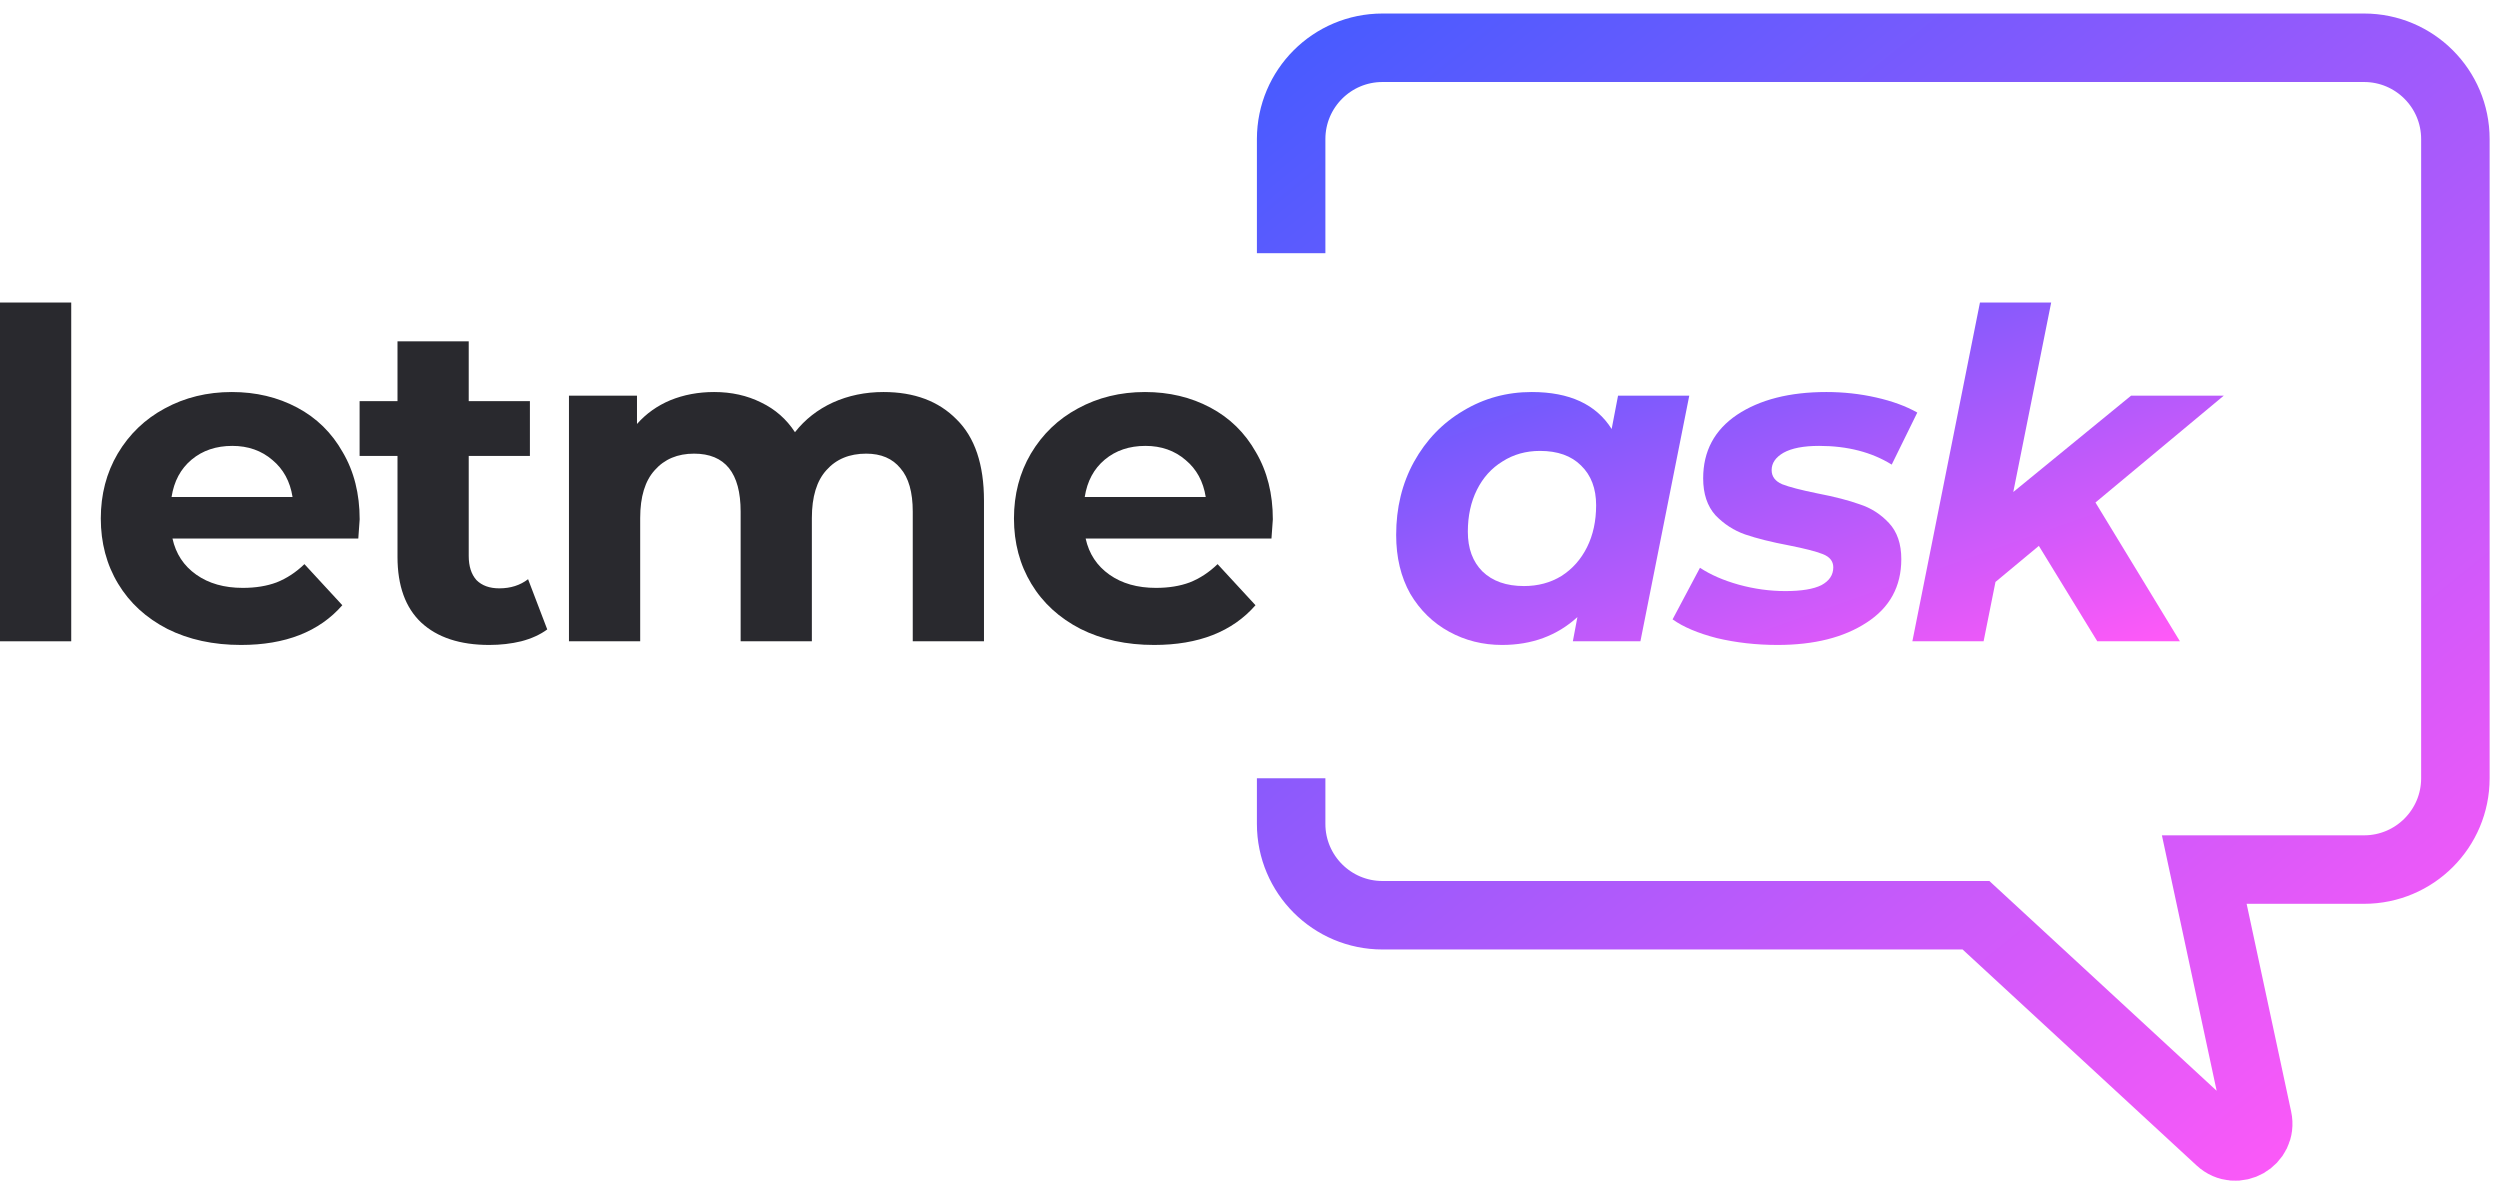
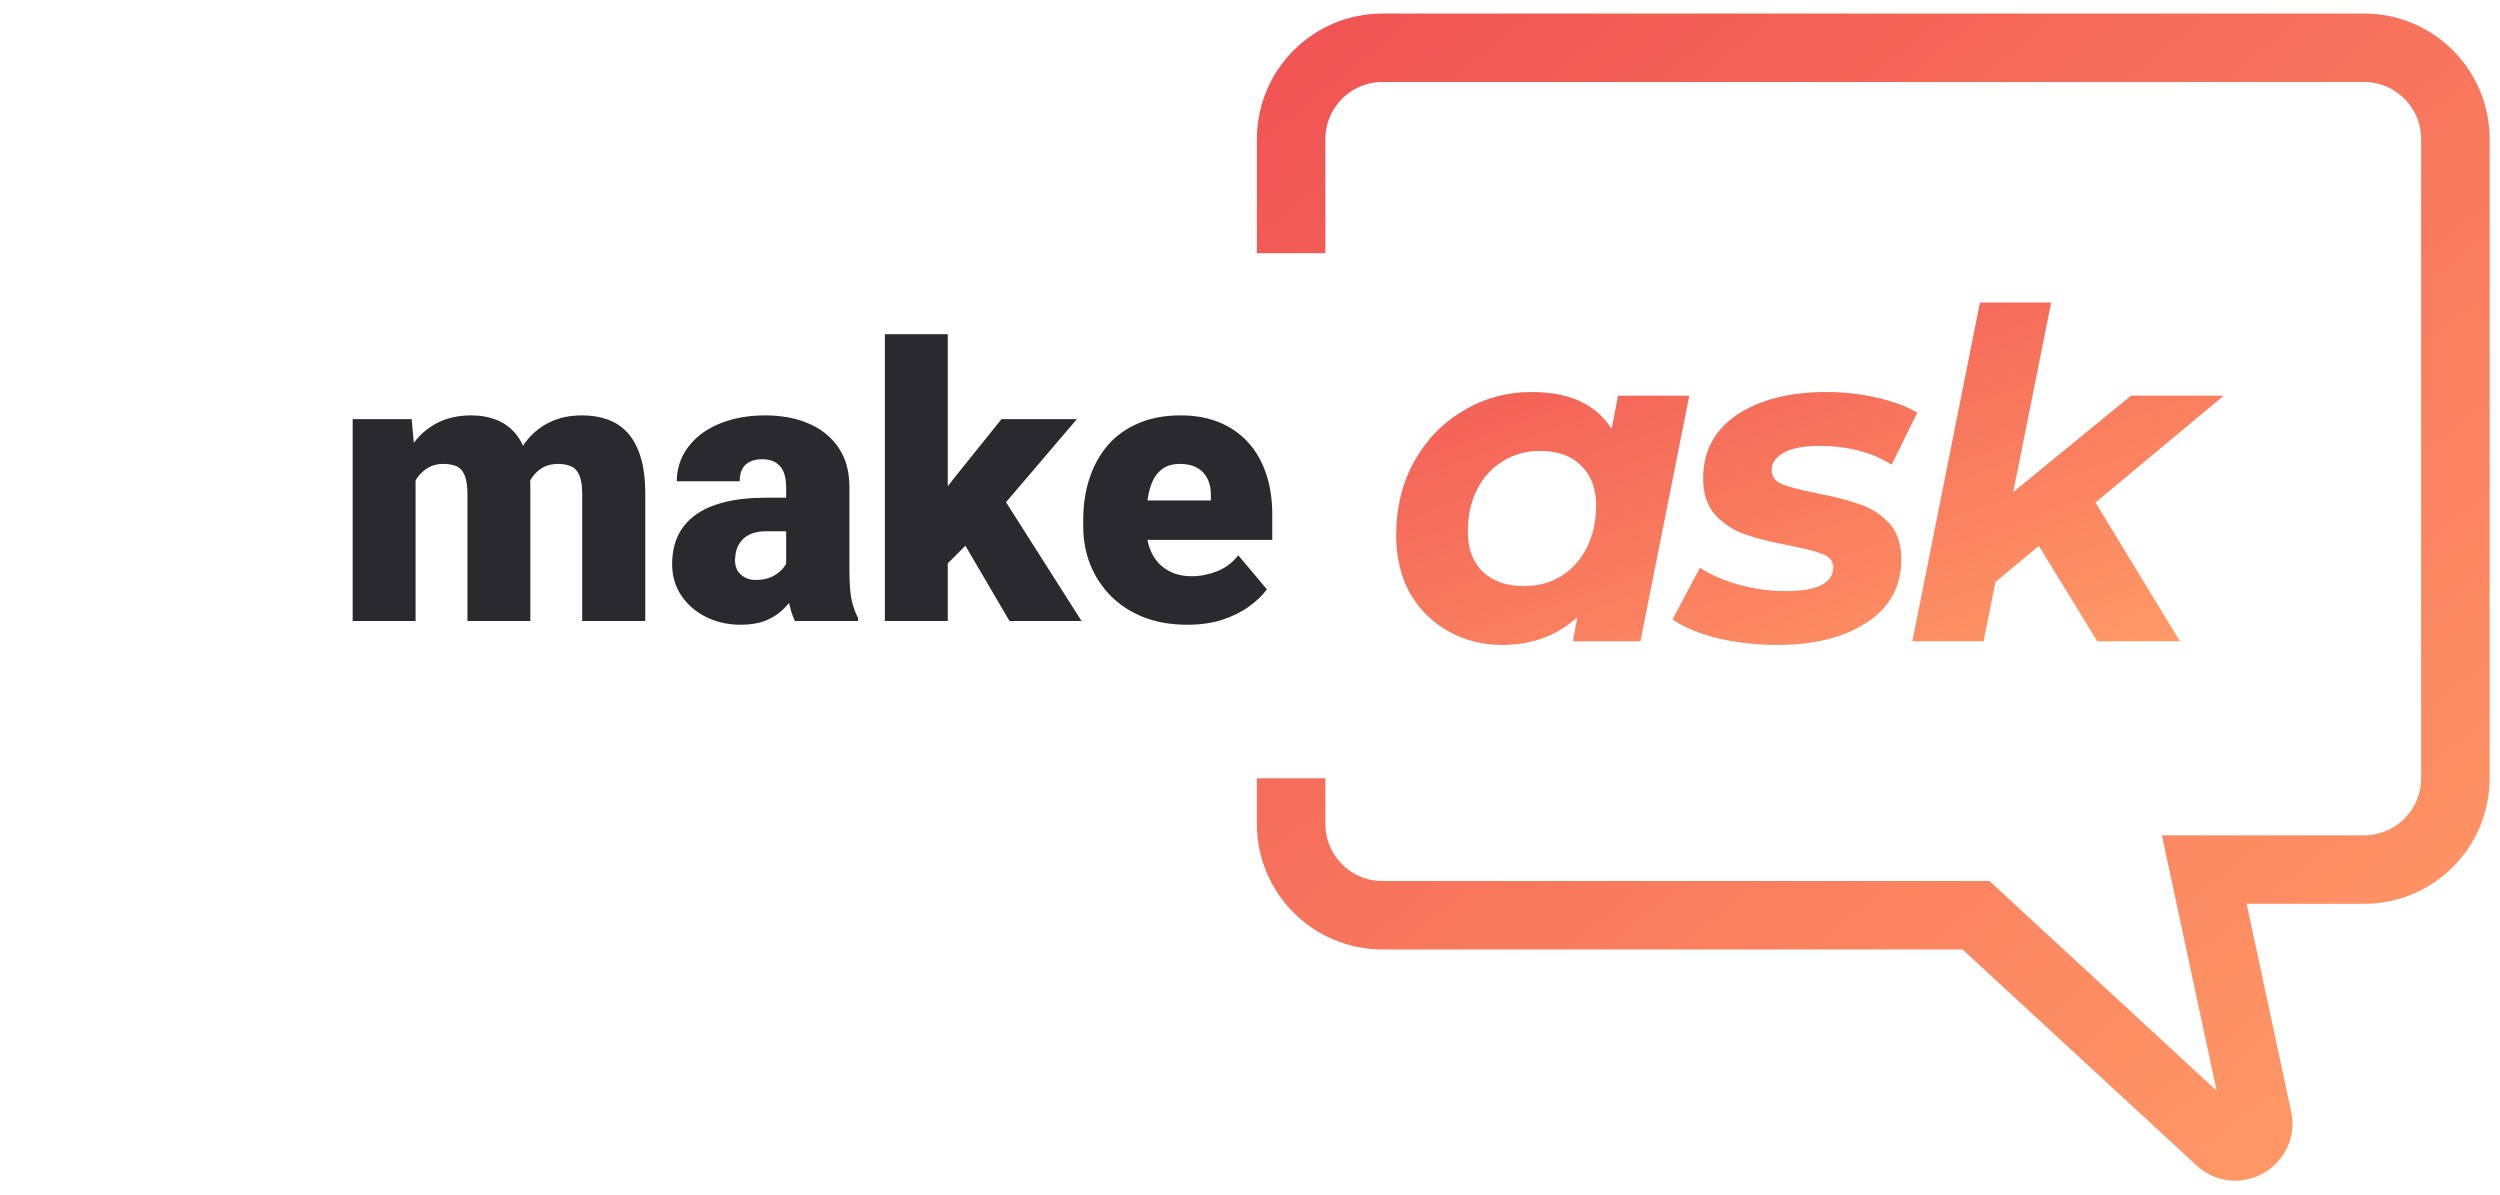
<svg xmlns="http://www.w3.org/2000/svg" width="157" height="75" viewBox="0 0 157 75" fill="none">
-   <path d="M0 18.999H4.473V40.273H0V18.999Z" fill="#29292E" />
-   <path d="M22.587 32.618C22.587 32.675 22.558 33.077 22.501 33.822H10.832C11.042 34.778 11.539 35.533 12.323 36.087C13.106 36.642 14.081 36.919 15.247 36.919C16.05 36.919 16.757 36.804 17.369 36.575C18 36.326 18.583 35.944 19.118 35.428L21.498 38.008C20.045 39.671 17.923 40.503 15.133 40.503C13.393 40.503 11.854 40.168 10.516 39.499C9.178 38.811 8.146 37.865 7.42 36.661C6.693 35.457 6.33 34.09 6.33 32.561C6.33 31.051 6.684 29.694 7.391 28.489C8.117 27.266 9.102 26.32 10.344 25.651C11.606 24.963 13.011 24.619 14.559 24.619C16.069 24.619 17.436 24.944 18.659 25.593C19.883 26.243 20.838 27.18 21.526 28.403C22.234 29.608 22.587 31.012 22.587 32.618ZM14.588 28.002C13.575 28.002 12.724 28.289 12.036 28.862C11.348 29.436 10.927 30.219 10.774 31.213H18.372C18.22 30.238 17.799 29.464 17.111 28.891C16.423 28.298 15.582 28.002 14.588 28.002Z" fill="#29292E" />
-   <path d="M34.367 39.528C33.928 39.853 33.383 40.102 32.733 40.273C32.102 40.426 31.433 40.503 30.726 40.503C28.891 40.503 27.467 40.035 26.454 39.098C25.46 38.161 24.963 36.785 24.963 34.969V28.633H22.583V25.192H24.963V21.436H29.436V25.192H33.278V28.633H29.436V34.912C29.436 35.562 29.598 36.068 29.923 36.431C30.267 36.776 30.745 36.948 31.357 36.948C32.064 36.948 32.666 36.756 33.163 36.374L34.367 39.528Z" fill="#29292E" />
-   <path d="M55.486 24.619C57.417 24.619 58.946 25.192 60.074 26.339C61.221 27.467 61.794 29.168 61.794 31.443V40.273H57.321V32.131C57.321 30.907 57.063 29.999 56.547 29.407C56.05 28.795 55.333 28.489 54.397 28.489C53.345 28.489 52.514 28.833 51.902 29.522C51.291 30.191 50.985 31.194 50.985 32.532V40.273H46.512V32.131C46.512 29.703 45.537 28.489 43.587 28.489C42.555 28.489 41.733 28.833 41.122 29.522C40.51 30.191 40.204 31.194 40.204 32.532V40.273H35.731V24.848H40.003V26.626C40.577 25.976 41.275 25.479 42.096 25.135C42.938 24.791 43.855 24.619 44.849 24.619C45.938 24.619 46.923 24.838 47.802 25.278C48.681 25.699 49.389 26.32 49.924 27.142C50.555 26.339 51.348 25.718 52.304 25.278C53.279 24.838 54.339 24.619 55.486 24.619Z" fill="#29292E" />
-   <path d="M79.934 32.618C79.934 32.675 79.906 33.077 79.848 33.822H68.179C68.389 34.778 68.886 35.533 69.67 36.087C70.454 36.642 71.428 36.919 72.594 36.919C73.397 36.919 74.104 36.804 74.716 36.575C75.347 36.326 75.93 35.944 76.465 35.428L78.845 38.008C77.392 39.671 75.27 40.503 72.48 40.503C70.74 40.503 69.201 40.168 67.864 39.499C66.525 38.811 65.493 37.865 64.767 36.661C64.041 35.457 63.677 34.09 63.677 32.561C63.677 31.051 64.031 29.694 64.738 28.489C65.465 27.266 66.449 26.32 67.692 25.651C68.953 24.963 70.358 24.619 71.906 24.619C73.416 24.619 74.783 24.944 76.006 25.593C77.23 26.243 78.185 27.18 78.874 28.403C79.581 29.608 79.934 31.012 79.934 32.618ZM71.935 28.002C70.922 28.002 70.071 28.289 69.383 28.862C68.695 29.436 68.275 30.219 68.121 31.213H75.72C75.567 30.238 75.146 29.464 74.458 28.891C73.77 28.298 72.929 28.002 71.935 28.002Z" fill="#29292E" />
-   <path d="M106.086 24.848L103.018 40.273H98.775L99.061 38.754C97.781 39.92 96.204 40.503 94.331 40.503C93.126 40.503 92.018 40.226 91.005 39.671C89.992 39.117 89.179 38.324 88.567 37.292C87.975 36.24 87.679 35.007 87.679 33.593C87.679 31.892 88.051 30.363 88.797 29.006C89.561 27.629 90.594 26.559 91.894 25.794C93.193 25.011 94.627 24.619 96.194 24.619C98.564 24.619 100.237 25.393 101.212 26.941L101.613 24.848H106.086ZM95.707 36.804C96.586 36.804 97.37 36.594 98.058 36.173C98.746 35.734 99.281 35.132 99.664 34.367C100.046 33.602 100.237 32.723 100.237 31.729C100.237 30.678 99.922 29.846 99.291 29.235C98.679 28.623 97.819 28.317 96.71 28.317C95.831 28.317 95.047 28.537 94.359 28.977C93.671 29.397 93.136 29.99 92.754 30.754C92.371 31.519 92.18 32.398 92.18 33.392C92.18 34.444 92.486 35.275 93.098 35.887C93.728 36.498 94.598 36.804 95.707 36.804Z" fill="url(#paint0_linear)" />
-   <path d="M111.632 40.503C110.294 40.503 109.023 40.359 107.819 40.073C106.634 39.767 105.707 39.375 105.038 38.897L106.758 35.657C107.427 36.097 108.239 36.451 109.195 36.718C110.17 36.986 111.145 37.12 112.119 37.12C113.133 37.12 113.888 36.995 114.385 36.747C114.882 36.479 115.13 36.106 115.13 35.629C115.13 35.246 114.91 34.969 114.471 34.797C114.031 34.625 113.324 34.444 112.349 34.252C111.24 34.042 110.323 33.813 109.596 33.564C108.889 33.316 108.268 32.914 107.733 32.36C107.217 31.787 106.959 31.012 106.959 30.038C106.959 28.336 107.666 27.008 109.08 26.052C110.514 25.096 112.387 24.619 114.7 24.619C115.77 24.619 116.812 24.733 117.825 24.963C118.838 25.192 119.698 25.508 120.406 25.909L118.8 29.177C117.538 28.394 116.019 28.002 114.241 28.002C113.266 28.002 112.521 28.145 112.005 28.432C111.508 28.719 111.259 29.082 111.259 29.522C111.259 29.923 111.479 30.219 111.919 30.41C112.358 30.582 113.094 30.774 114.127 30.984C115.216 31.194 116.105 31.424 116.793 31.672C117.5 31.901 118.112 32.293 118.628 32.847C119.144 33.402 119.402 34.157 119.402 35.113C119.402 36.833 118.676 38.161 117.223 39.098C115.79 40.035 113.926 40.503 111.632 40.503Z" fill="url(#paint1_linear)" />
-   <path d="M131.595 31.557L136.899 40.273H131.71L128.04 34.281L125.316 36.546L124.57 40.273H120.097L124.341 18.999H128.814L126.434 30.898L133.831 24.848H139.652L131.595 31.557Z" fill="url(#paint2_linear)" />
-   <path d="M81.084 15.902V8.734C81.084 5.567 83.652 3 86.819 3H148.463C151.63 3 154.198 5.567 154.198 8.734V48.875C154.198 52.042 151.63 54.609 148.463 54.609H138.428L141.782 70.26C142.075 71.628 140.436 72.563 139.408 71.614L124.092 57.477H86.819C83.652 57.477 81.084 54.909 81.084 51.742V48.875" stroke="url(#paint3_linear)" stroke-width="4.301" />
+   <path d="M26.098 29.004V39H22.148V26.32H25.852L26.098 29.004ZM25.617 32.227L24.715 32.25C24.715 31.359 24.82 30.539 25.031 29.789C25.242 29.039 25.555 28.387 25.969 27.832C26.383 27.277 26.891 26.848 27.492 26.543C28.102 26.238 28.805 26.086 29.602 26.086C30.156 26.086 30.66 26.172 31.113 26.344C31.566 26.508 31.957 26.77 32.285 27.129C32.613 27.48 32.863 27.941 33.035 28.512C33.215 29.074 33.305 29.75 33.305 30.539V39H29.355V31.043C29.355 30.504 29.293 30.098 29.168 29.824C29.051 29.551 28.879 29.367 28.652 29.273C28.426 29.18 28.148 29.133 27.82 29.133C27.477 29.133 27.168 29.211 26.895 29.367C26.621 29.523 26.387 29.742 26.191 30.023C26.004 30.297 25.859 30.621 25.758 30.996C25.664 31.371 25.617 31.781 25.617 32.227ZM32.859 32.227L31.758 32.25C31.758 31.359 31.855 30.539 32.051 29.789C32.254 29.039 32.555 28.387 32.953 27.832C33.359 27.277 33.863 26.848 34.465 26.543C35.066 26.238 35.766 26.086 36.562 26.086C37.141 26.086 37.672 26.172 38.156 26.344C38.641 26.516 39.059 26.793 39.41 27.176C39.762 27.559 40.035 28.066 40.23 28.699C40.426 29.324 40.523 30.098 40.523 31.02V39H36.562V31.02C36.562 30.496 36.5 30.102 36.375 29.836C36.258 29.562 36.086 29.379 35.859 29.285C35.633 29.184 35.363 29.133 35.051 29.133C34.676 29.133 34.352 29.211 34.078 29.367C33.805 29.523 33.574 29.742 33.387 30.023C33.207 30.297 33.074 30.621 32.988 30.996C32.902 31.371 32.859 31.781 32.859 32.227ZM49.371 35.812V30.586C49.371 30.227 49.32 29.918 49.219 29.66C49.117 29.402 48.957 29.203 48.738 29.062C48.52 28.914 48.227 28.84 47.859 28.84C47.562 28.84 47.309 28.891 47.098 28.992C46.887 29.094 46.727 29.246 46.617 29.449C46.508 29.652 46.453 29.91 46.453 30.223H42.504C42.504 29.637 42.633 29.094 42.891 28.594C43.156 28.086 43.531 27.645 44.016 27.27C44.508 26.895 45.094 26.605 45.773 26.402C46.461 26.191 47.227 26.086 48.07 26.086C49.078 26.086 49.977 26.254 50.766 26.59C51.562 26.926 52.191 27.43 52.652 28.102C53.113 28.766 53.344 29.602 53.344 30.609V35.801C53.344 36.629 53.391 37.258 53.484 37.688C53.578 38.109 53.711 38.48 53.883 38.801V39H49.922C49.734 38.609 49.594 38.133 49.5 37.57C49.414 37 49.371 36.414 49.371 35.812ZM49.852 31.254L49.875 33.363H48.129C47.762 33.363 47.449 33.414 47.191 33.516C46.941 33.617 46.738 33.758 46.582 33.938C46.434 34.109 46.324 34.305 46.254 34.523C46.191 34.742 46.16 34.973 46.16 35.215C46.16 35.449 46.215 35.66 46.324 35.848C46.441 36.027 46.598 36.168 46.793 36.27C46.988 36.371 47.207 36.422 47.449 36.422C47.887 36.422 48.258 36.34 48.562 36.176C48.875 36.004 49.113 35.797 49.277 35.555C49.441 35.312 49.523 35.086 49.523 34.875L50.391 36.492C50.234 36.805 50.055 37.121 49.852 37.441C49.656 37.762 49.41 38.059 49.113 38.332C48.824 38.598 48.469 38.816 48.047 38.988C47.625 39.152 47.113 39.234 46.512 39.234C45.73 39.234 45.012 39.074 44.355 38.754C43.707 38.434 43.188 37.988 42.797 37.418C42.406 36.84 42.211 36.176 42.211 35.426C42.211 34.77 42.328 34.184 42.562 33.668C42.805 33.152 43.168 32.715 43.652 32.355C44.137 31.996 44.754 31.723 45.504 31.535C46.254 31.348 47.137 31.254 48.152 31.254H49.852ZM59.52 20.988V39H55.57V20.988H59.52ZM67.629 26.32L62.121 32.777L59.238 35.66L57.516 33.152L59.918 30.023L62.895 26.32H67.629ZM63.398 39L60.012 33.223L62.93 31.148L67.922 39H63.398ZM74.566 39.234C73.535 39.234 72.613 39.074 71.801 38.754C70.988 38.426 70.301 37.977 69.738 37.406C69.184 36.836 68.758 36.18 68.461 35.438C68.172 34.695 68.027 33.91 68.027 33.082V32.637C68.027 31.707 68.156 30.848 68.414 30.059C68.672 29.262 69.055 28.566 69.562 27.973C70.07 27.379 70.707 26.918 71.473 26.59C72.238 26.254 73.129 26.086 74.144 26.086C75.043 26.086 75.848 26.23 76.559 26.52C77.269 26.809 77.871 27.223 78.363 27.762C78.863 28.301 79.242 28.953 79.5 29.719C79.766 30.484 79.898 31.344 79.898 32.297V33.902H69.539V31.43H76.043V31.125C76.051 30.703 75.977 30.344 75.82 30.047C75.672 29.75 75.453 29.523 75.164 29.367C74.875 29.211 74.523 29.133 74.109 29.133C73.68 29.133 73.324 29.227 73.043 29.414C72.769 29.602 72.555 29.859 72.398 30.188C72.25 30.508 72.144 30.879 72.082 31.301C72.019 31.723 71.988 32.168 71.988 32.637V33.082C71.988 33.551 72.051 33.977 72.176 34.359C72.309 34.742 72.496 35.07 72.738 35.344C72.988 35.609 73.285 35.816 73.629 35.965C73.981 36.113 74.379 36.188 74.824 36.188C75.363 36.188 75.894 36.086 76.418 35.883C76.941 35.68 77.391 35.344 77.766 34.875L79.559 37.008C79.301 37.375 78.934 37.73 78.457 38.074C77.988 38.418 77.426 38.699 76.769 38.918C76.113 39.129 75.379 39.234 74.566 39.234Z" fill="#29292E" />
+   <path d="M106.086 24.848L103.018 40.273H98.775L99.061 38.754C97.781 39.92 96.204 40.503 94.331 40.503C93.126 40.503 92.018 40.226 91.005 39.671C89.992 39.117 89.179 38.324 88.567 37.292C87.975 36.24 87.679 35.007 87.679 33.593C87.679 31.892 88.051 30.363 88.797 29.006C89.561 27.629 90.594 26.559 91.894 25.794C93.193 25.011 94.627 24.619 96.194 24.619C98.564 24.619 100.237 25.393 101.212 26.941L101.613 24.848H106.086ZM95.707 36.804C96.586 36.804 97.37 36.594 98.058 36.173C98.746 35.734 99.281 35.132 99.664 34.367C100.046 33.602 100.237 32.723 100.237 31.729C100.237 30.678 99.922 29.846 99.291 29.235C98.679 28.623 97.819 28.317 96.71 28.317C95.831 28.317 95.047 28.537 94.359 28.977C93.671 29.397 93.136 29.99 92.754 30.754C92.371 31.519 92.18 32.398 92.18 33.392C92.18 34.444 92.486 35.275 93.098 35.887C93.728 36.498 94.598 36.804 95.707 36.804Z" fill="url(#paint0_linear_6_36)" />
+   <path d="M111.632 40.503C110.294 40.503 109.023 40.359 107.819 40.073C106.634 39.767 105.707 39.375 105.038 38.897L106.758 35.657C107.427 36.097 108.239 36.451 109.195 36.718C110.17 36.986 111.145 37.12 112.119 37.12C113.133 37.12 113.888 36.995 114.385 36.747C114.882 36.479 115.13 36.106 115.13 35.629C115.13 35.246 114.91 34.969 114.471 34.797C114.031 34.625 113.324 34.444 112.349 34.252C111.24 34.042 110.323 33.813 109.596 33.564C108.889 33.316 108.268 32.914 107.733 32.36C107.217 31.787 106.959 31.012 106.959 30.038C106.959 28.336 107.666 27.008 109.08 26.052C110.514 25.096 112.387 24.619 114.7 24.619C115.77 24.619 116.812 24.733 117.825 24.963C118.838 25.192 119.698 25.508 120.406 25.909L118.8 29.177C117.538 28.394 116.019 28.002 114.241 28.002C113.266 28.002 112.521 28.145 112.005 28.432C111.508 28.719 111.259 29.082 111.259 29.522C111.259 29.923 111.479 30.219 111.919 30.41C112.358 30.582 113.094 30.774 114.127 30.984C115.216 31.194 116.105 31.424 116.793 31.672C117.5 31.901 118.112 32.293 118.628 32.847C119.144 33.402 119.402 34.157 119.402 35.113C119.402 36.833 118.676 38.161 117.223 39.098C115.79 40.035 113.926 40.503 111.632 40.503Z" fill="url(#paint1_linear_6_36)" />
+   <path d="M131.595 31.557L136.899 40.273H131.71L128.04 34.281L125.316 36.546L124.57 40.273H120.097L124.341 18.999H128.814L126.434 30.898L133.831 24.848H139.652L131.595 31.557Z" fill="url(#paint2_linear_6_36)" />
+   <path d="M81.084 15.902V8.734C81.084 5.567 83.652 3 86.819 3H148.463C151.63 3 154.198 5.567 154.198 8.734V48.875C154.198 52.042 151.63 54.609 148.463 54.609H138.428L141.782 70.26C142.075 71.628 140.436 72.563 139.408 71.614L124.092 57.477H86.819C83.652 57.477 81.084 54.909 81.084 51.742V48.875" stroke="url(#paint3_linear_6_36)" stroke-width="4.301" />
  <defs>
-     <linearGradient id="paint0_linear" x1="87.679" y1="18.999" x2="99.758" y2="53.111" gradientUnits="userSpaceOnUse">
-       <stop stop-color="#485BFF" />
-       <stop offset="1" stop-color="#FF59F8" />
+     <linearGradient id="paint0_linear_6_36" x1="87.679" y1="18.999" x2="99.758" y2="53.111" gradientUnits="userSpaceOnUse">
+       <stop stop-color="#F05454" />
+       <stop offset="1" stop-color="#FF9966" />
    </linearGradient>
-     <linearGradient id="paint1_linear" x1="87.679" y1="18.999" x2="99.758" y2="53.111" gradientUnits="userSpaceOnUse">
-       <stop stop-color="#485BFF" />
-       <stop offset="1" stop-color="#FF59F8" />
+     <linearGradient id="paint1_linear_6_36" x1="87.679" y1="18.999" x2="99.758" y2="53.111" gradientUnits="userSpaceOnUse">
+       <stop stop-color="#F05454" />
+       <stop offset="1" stop-color="#FF9966" />
    </linearGradient>
-     <linearGradient id="paint2_linear" x1="87.679" y1="18.999" x2="99.758" y2="53.111" gradientUnits="userSpaceOnUse">
-       <stop stop-color="#485BFF" />
-       <stop offset="1" stop-color="#FF59F8" />
+     <linearGradient id="paint2_linear_6_36" x1="87.679" y1="18.999" x2="99.758" y2="53.111" gradientUnits="userSpaceOnUse">
+       <stop stop-color="#F05454" />
+       <stop offset="1" stop-color="#FF9966" />
    </linearGradient>
-     <linearGradient id="paint3_linear" x1="81.084" y1="3" x2="141.295" y2="77.547" gradientUnits="userSpaceOnUse">
-       <stop stop-color="#485BFF" />
-       <stop offset="1" stop-color="#FF59F8" />
+     <linearGradient id="paint3_linear_6_36" x1="81.084" y1="3" x2="141.295" y2="77.547" gradientUnits="userSpaceOnUse">
+       <stop stop-color="#F05454" />
+       <stop offset="1" stop-color="#FF9966" />
    </linearGradient>
  </defs>
</svg>
